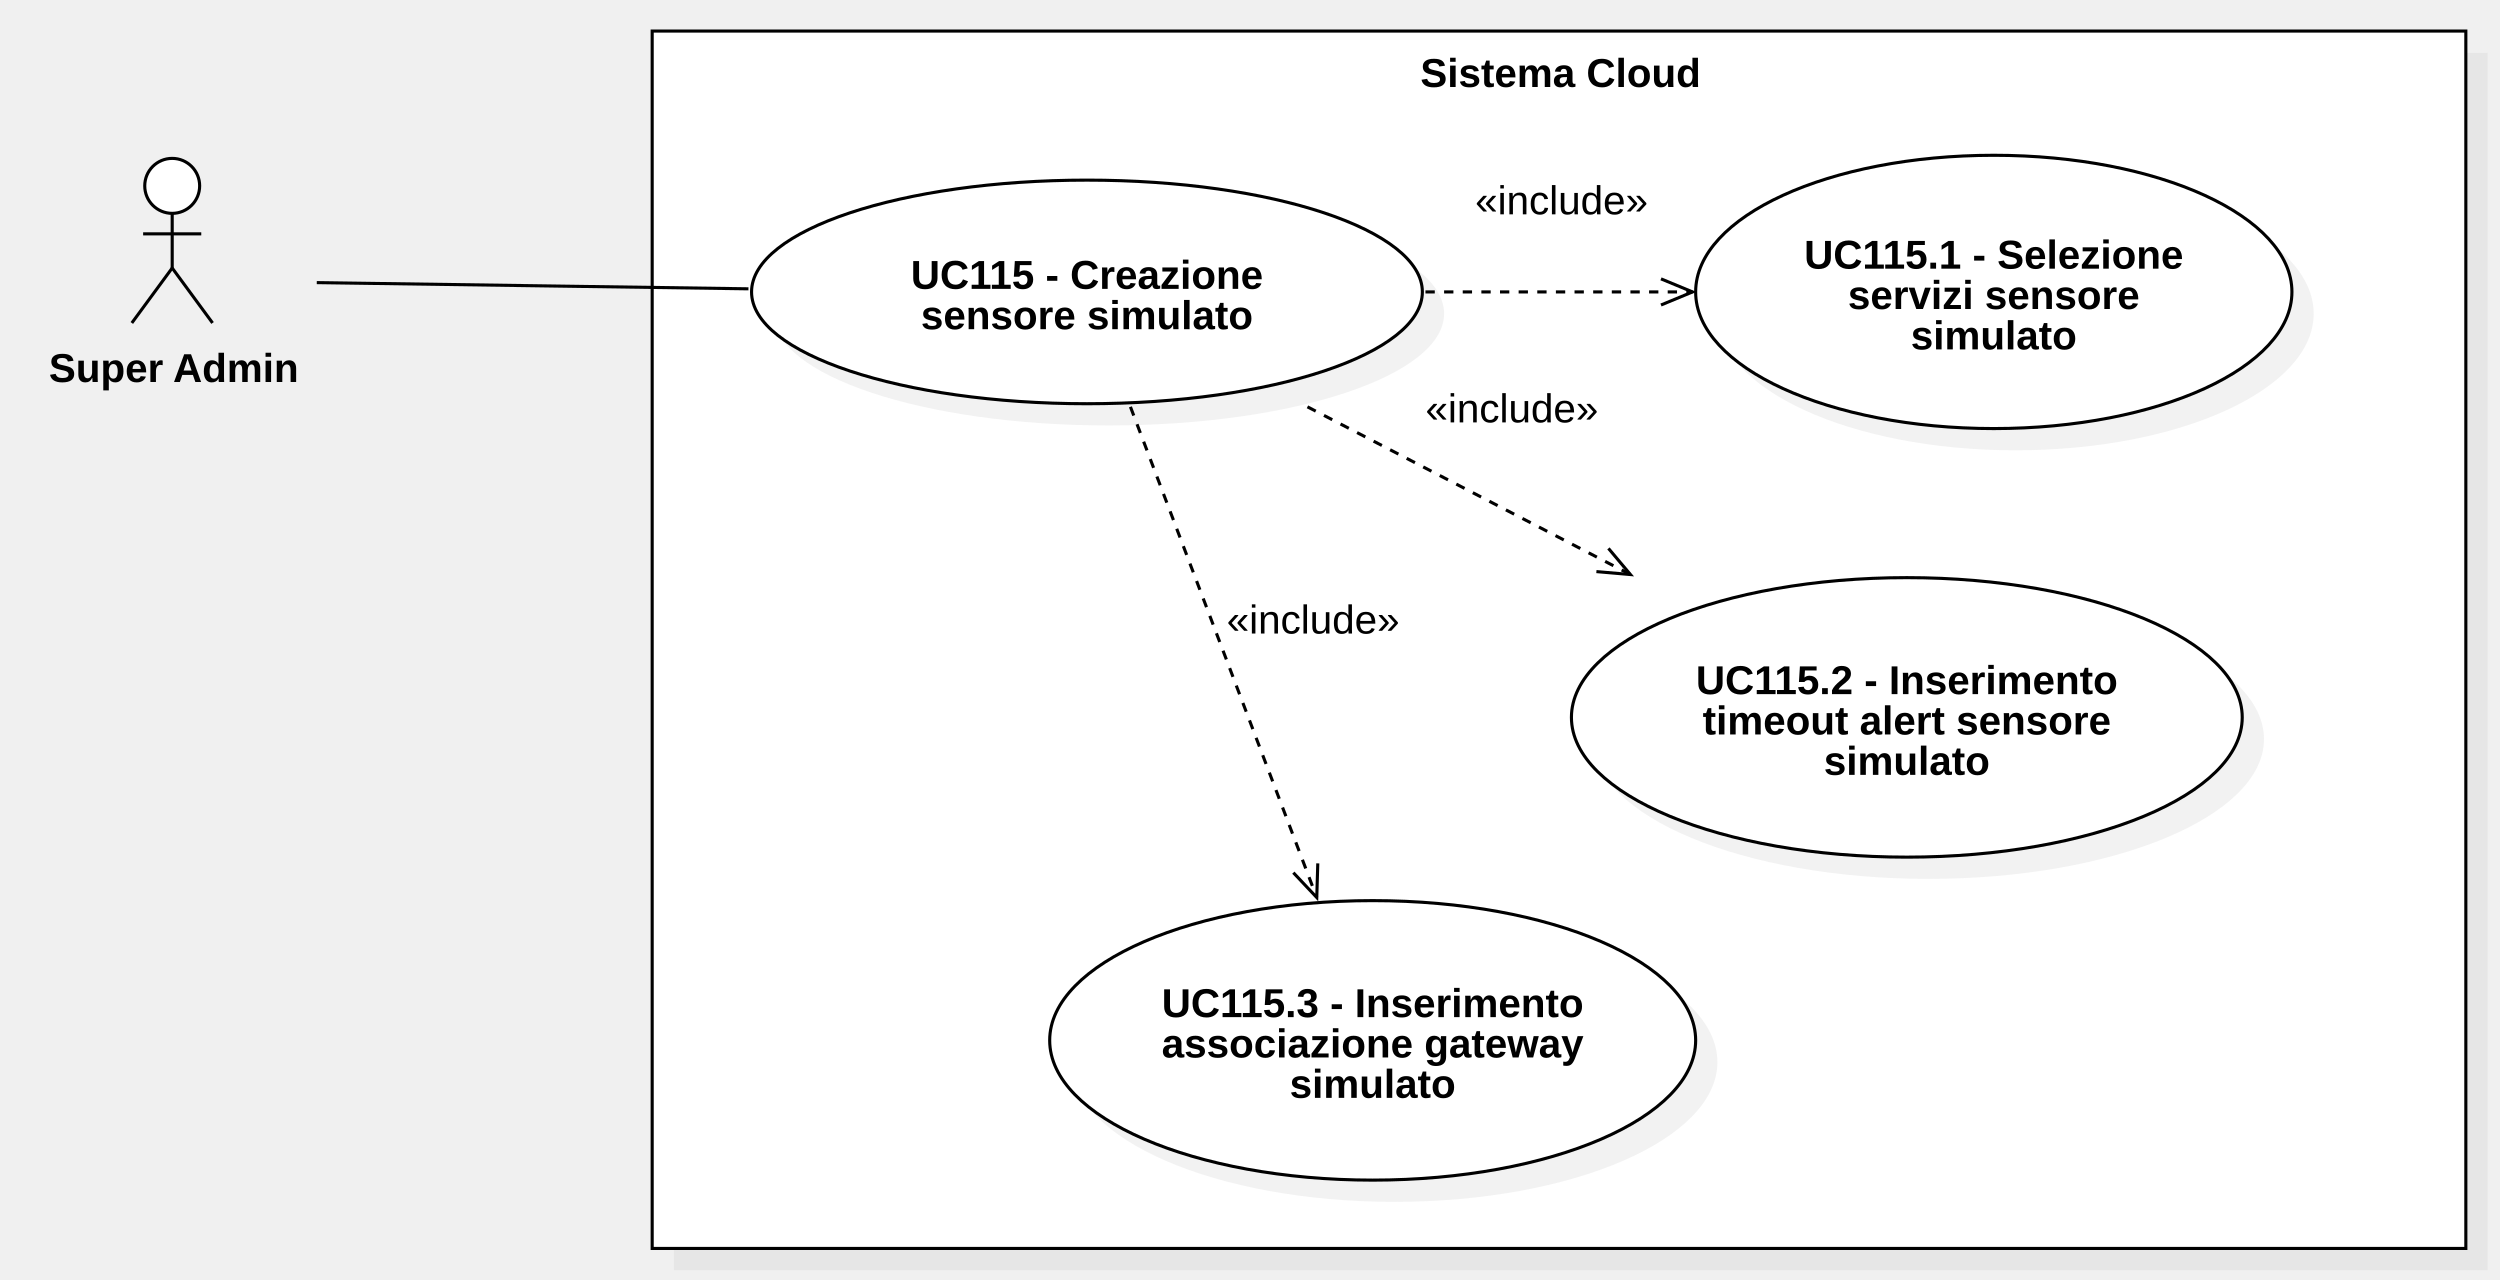
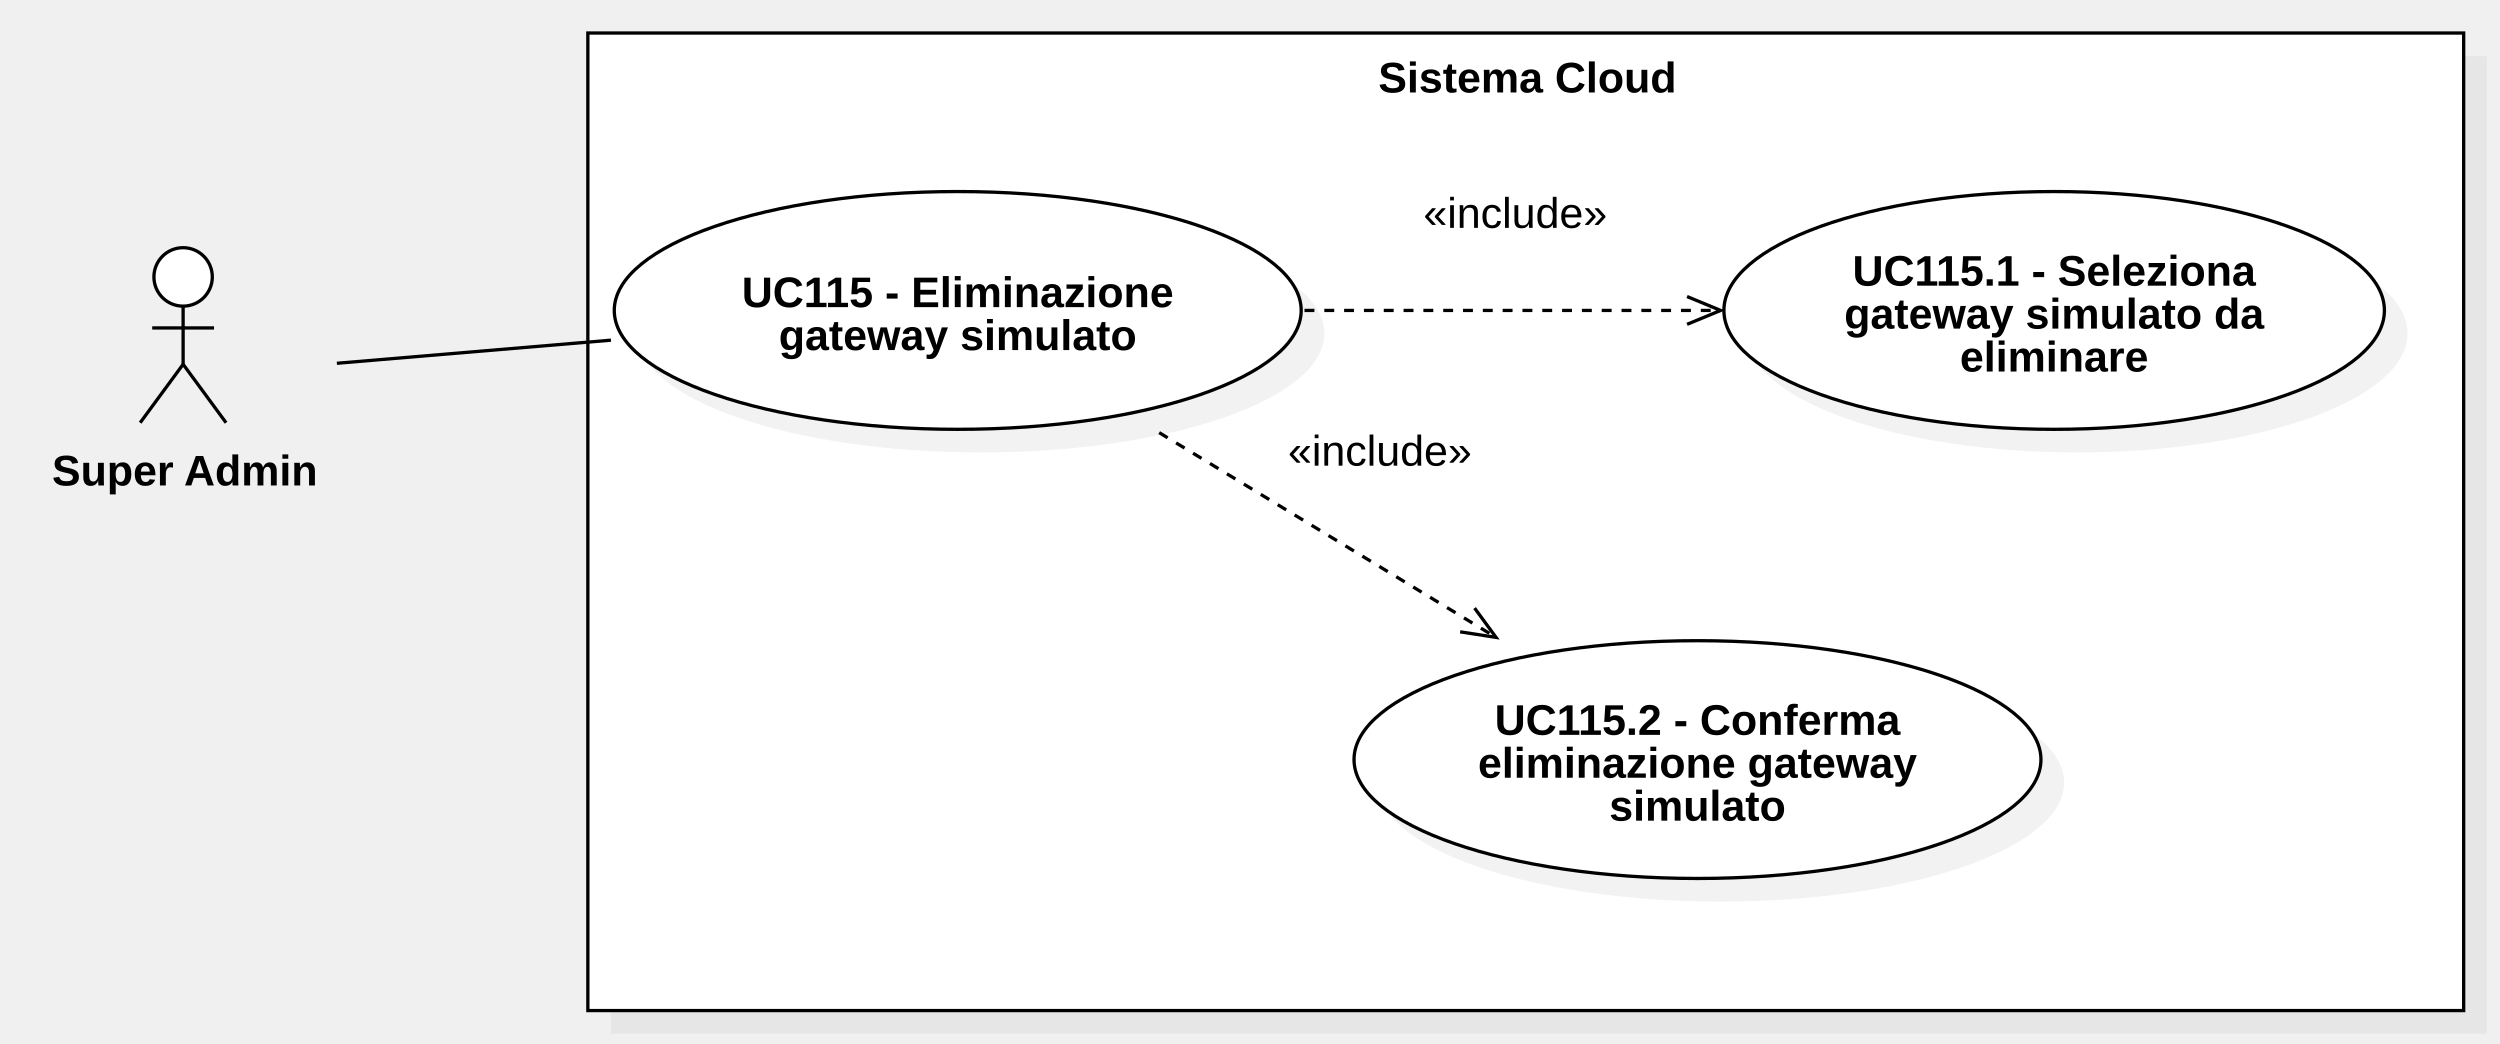
- <svg xmlns="http://www.w3.org/2000/svg" version="1.1" width="805" height="412">
+ <svg xmlns="http://www.w3.org/2000/svg" version="1.1" width="757" height="316">
  <defs />
  <g>
    <g>
-       <rect fill="#C0C0C0" stroke="none" x="464" y="418" width="584" height="392" transform="matrix(1 0 0 1 -247 -401)" fill-opacity="0.2" />
+       <rect fill="#C0C0C0" stroke="none" x="456" y="466" width="568" height="296" transform="matrix(1 0 0 1 -271 -449)" fill-opacity="0.2" />
    </g>
    <g>
-       <rect fill="#ffffff" stroke="none" x="457" y="411" width="584" height="392" transform="matrix(1 0 0 1 -247 -401)" />
+       <rect fill="#ffffff" stroke="none" x="449" y="459" width="568" height="296" transform="matrix(1 0 0 1 -271 -449)" />
    </g>
    <g>
-       <path fill="none" stroke="#000000" paint-order="fill stroke markers" d=" M 210 10 L 794 10 L 794 402 L 210 402 L 210 10 Z Z" stroke-miterlimit="10" stroke-dasharray="" />
+       <path fill="none" stroke="#000000" paint-order="fill stroke markers" d=" M 178 10 L 746 10 L 746 306 L 178 306 L 178 10 Z Z" stroke-miterlimit="10" stroke-dasharray="" />
    </g>
    <g>
      <g>
        <path fill="none" stroke="none" />
-         <text fill="#000000" stroke="none" font-family="Arial" font-size="13px" font-style="normal" font-weight="bold" text-decoration="undefined" x="749.5" y="424.5" text-anchor="middle" dominant-baseline="central" transform="matrix(1 0 0 1 -247 -401)">Sistema Cloud</text>
+         <text fill="#000000" stroke="none" font-family="Arial" font-size="13px" font-style="normal" font-weight="bold" text-decoration="undefined" x="733.5" y="472.5" text-anchor="middle" dominant-baseline="central" transform="matrix(1 0 0 1 -271 -449)">Sistema Cloud</text>
      </g>
    </g>
    <g>
-       <path fill="#ffffff" stroke="none" paint-order="stroke fill markers" d=" M 46.607 59.85 C 46.607 54.962 50.565 51 55.447 51 C 60.329 51 64.287 54.962 64.287 59.85 C 64.287 64.738 60.329 68.7 55.447 68.7 C 50.565 68.7 46.607 64.738 46.607 59.85 Z" />
+       <path fill="#ffffff" stroke="none" paint-order="stroke fill markers" d=" M 46.607 83.85 C 46.607 78.962 50.565 75 55.447 75 C 60.329 75 64.287 78.962 64.287 83.85 C 64.287 88.738 60.329 92.7 55.447 92.7 C 50.565 92.7 46.607 88.738 46.607 83.85 Z" />
    </g>
    <g>
-       <path fill="none" stroke="#000000" paint-order="fill stroke markers" d=" M 46.607 59.85 C 46.607 54.962 50.565 51 55.447 51 C 60.329 51 64.287 54.962 64.287 59.85 C 64.287 64.738 60.329 68.7 55.447 68.7 C 50.565 68.7 46.607 64.738 46.607 59.85 Z" stroke-miterlimit="10" stroke-dasharray="" />
+       <path fill="none" stroke="#000000" paint-order="fill stroke markers" d=" M 46.607 83.85 C 46.607 78.962 50.565 75 55.447 75 C 60.329 75 64.287 78.962 64.287 83.85 C 64.287 88.738 60.329 92.7 55.447 92.7 C 50.565 92.7 46.607 88.738 46.607 83.85 Z" stroke-miterlimit="10" stroke-dasharray="" />
    </g>
    <g>
-       <path fill="none" stroke="#000000" paint-order="fill stroke markers" d=" M 55.447 68.7 L 55.447 86.3" stroke-miterlimit="10" stroke-dasharray="" />
+       <path fill="none" stroke="#000000" paint-order="fill stroke markers" d=" M 55.447 92.7 L 55.447 110.3" stroke-miterlimit="10" stroke-dasharray="" />
    </g>
    <g>
-       <path fill="none" stroke="#000000" paint-order="fill stroke markers" d=" M 46.087 75.3 L 64.807 75.3" stroke-miterlimit="10" stroke-dasharray="" />
+       <path fill="none" stroke="#000000" paint-order="fill stroke markers" d=" M 46.087 99.3 L 64.807 99.3" stroke-miterlimit="10" stroke-dasharray="" />
    </g>
    <g>
-       <path fill="none" stroke="#000000" paint-order="fill stroke markers" d=" M 55.447 86.3 L 42.447 104" stroke-miterlimit="10" stroke-dasharray="" />
+       <path fill="none" stroke="#000000" paint-order="fill stroke markers" d=" M 55.447 110.3 L 42.447 128" stroke-miterlimit="10" stroke-dasharray="" />
    </g>
    <g>
-       <path fill="none" stroke="#000000" paint-order="fill stroke markers" d=" M 55.447 86.3 L 68.447 104" stroke-miterlimit="10" stroke-dasharray="" />
+       <path fill="none" stroke="#000000" paint-order="fill stroke markers" d=" M 55.447 110.3 L 68.447 128" stroke-miterlimit="10" stroke-dasharray="" />
    </g>
    <g>
      <g>
        <path fill="none" stroke="none" />
-         <text fill="#000000" stroke="none" font-family="Arial" font-size="13px" font-style="normal" font-weight="bold" text-decoration="undefined" x="302.947" y="519.5" text-anchor="middle" dominant-baseline="central" transform="matrix(1 0 0 1 -247 -401)">Super Admin</text>
+         <text fill="#000000" stroke="none" font-family="Arial" font-size="13px" font-style="normal" font-weight="bold" text-decoration="undefined" x="326.947" y="591.5" text-anchor="middle" dominant-baseline="central" transform="matrix(1 0 0 1 -271 -449)">Super Admin</text>
      </g>
    </g>
    <g>
-       <path fill="#C0C0C0" stroke="none" paint-order="stroke fill markers" d=" M 249 101 C 249 81.118 297.353 65 357 65 C 416.647 65 465 81.118 465 101 C 465 120.882 416.647 137 357 137 C 297.353 137 249 120.882 249 101 Z" fill-opacity="0.2" />
+       <path fill="#C0C0C0" stroke="none" paint-order="stroke fill markers" d=" M 193 101 C 193 81.118 239.562 65 297 65 C 354.438 65 401 81.118 401 101 C 401 120.882 354.438 137 297 137 C 239.562 137 193 120.882 193 101 Z" fill-opacity="0.2" />
    </g>
    <g>
-       <path fill="#ffffff" stroke="none" paint-order="stroke fill markers" d=" M 242 94 C 242 74.118 290.353 58 350 58 C 409.647 58 458 74.118 458 94 C 458 113.882 409.647 130 350 130 C 290.353 130 242 113.882 242 94 Z" />
+       <path fill="#ffffff" stroke="none" paint-order="stroke fill markers" d=" M 186 94 C 186 74.118 232.562 58 290 58 C 347.438 58 394 74.118 394 94 C 394 113.882 347.438 130 290 130 C 232.562 130 186 113.882 186 94 Z" />
    </g>
    <g>
-       <path fill="none" stroke="#000000" paint-order="fill stroke markers" d=" M 242 94 C 242 74.118 290.353 58 350 58 C 409.647 58 458 74.118 458 94 C 458 113.882 409.647 130 350 130 C 290.353 130 242 113.882 242 94 Z" stroke-miterlimit="10" stroke-dasharray="" />
+       <path fill="none" stroke="#000000" paint-order="fill stroke markers" d=" M 186 94 C 186 74.118 232.562 58 290 58 C 347.438 58 394 74.118 394 94 C 394 113.882 347.438 130 290 130 C 232.562 130 186 113.882 186 94 Z" stroke-miterlimit="10" stroke-dasharray="" />
    </g>
    <g>
      <g>
        <path fill="none" stroke="none" />
-         <text fill="#000000" stroke="none" font-family="Arial" font-size="13px" font-style="normal" font-weight="bold" text-decoration="undefined" x="597" y="489.5" text-anchor="middle" dominant-baseline="central" transform="matrix(1 0 0 1 -247 -401)">UC115 - Creazione</text>
-         <text fill="#000000" stroke="none" font-family="Arial" font-size="13px" font-style="normal" font-weight="bold" text-decoration="undefined" x="597" y="502.5" text-anchor="middle" dominant-baseline="central" transform="matrix(1 0 0 1 -247 -401)">sensore simulato</text>
+         <text fill="#000000" stroke="none" font-family="Arial" font-size="13px" font-style="normal" font-weight="bold" text-decoration="undefined" x="561" y="537.5" text-anchor="middle" dominant-baseline="central" transform="matrix(1 0 0 1 -271 -449)">UC115 - Eliminazione</text>
+         <text fill="#000000" stroke="none" font-family="Arial" font-size="13px" font-style="normal" font-weight="bold" text-decoration="undefined" x="561" y="550.5" text-anchor="middle" dominant-baseline="central" transform="matrix(1 0 0 1 -271 -449)">gateway simulato</text>
      </g>
    </g>
    <g>
-       <path fill="none" stroke="#000000" paint-order="fill stroke markers" d=" M 102 91 L 241 93" stroke-miterlimit="10" stroke-dasharray="" />
+       <path fill="#C0C0C0" stroke="none" paint-order="stroke fill markers" d=" M 529 101 C 529 81.118 573.772 65 629 65 C 684.228 65 729 81.118 729 101 C 729 120.882 684.228 137 629 137 C 573.772 137 529 120.882 529 101 Z" fill-opacity="0.2" />
    </g>
    <g>
-       <path fill="#C0C0C0" stroke="none" paint-order="stroke fill markers" d=" M 553 101 C 553 76.699 595.981 57 649 57 C 702.019 57 745 76.699 745 101 C 745 125.301 702.019 145 649 145 C 595.981 145 553 125.301 553 101 Z" fill-opacity="0.2" />
+       <path fill="#ffffff" stroke="none" paint-order="stroke fill markers" d=" M 522 94 C 522 74.118 566.772 58 622 58 C 677.228 58 722 74.118 722 94 C 722 113.882 677.228 130 622 130 C 566.772 130 522 113.882 522 94 Z" />
    </g>
    <g>
-       <path fill="#ffffff" stroke="none" paint-order="stroke fill markers" d=" M 546 94 C 546 69.699 588.981 50 642 50 C 695.019 50 738 69.699 738 94 C 738 118.301 695.019 138 642 138 C 588.981 138 546 118.301 546 94 Z" />
-     </g>
-     <g>
-       <path fill="none" stroke="#000000" paint-order="fill stroke markers" d=" M 546 94 C 546 69.699 588.981 50 642 50 C 695.019 50 738 69.699 738 94 C 738 118.301 695.019 138 642 138 C 588.981 138 546 118.301 546 94 Z" stroke-miterlimit="10" stroke-dasharray="" />
+       <path fill="none" stroke="#000000" paint-order="fill stroke markers" d=" M 522 94 C 522 74.118 566.772 58 622 58 C 677.228 58 722 74.118 722 94 C 722 113.882 677.228 130 622 130 C 566.772 130 522 113.882 522 94 Z" stroke-miterlimit="10" stroke-dasharray="" />
    </g>
    <g>
      <g>
        <path fill="none" stroke="none" />
-         <text fill="#000000" stroke="none" font-family="Arial" font-size="13px" font-style="normal" font-weight="bold" text-decoration="undefined" x="889" y="483" text-anchor="middle" dominant-baseline="central" transform="matrix(1 0 0 1 -247 -401)">UC115.1 - Selezione</text>
-         <text fill="#000000" stroke="none" font-family="Arial" font-size="13px" font-style="normal" font-weight="bold" text-decoration="undefined" x="889" y="496" text-anchor="middle" dominant-baseline="central" transform="matrix(1 0 0 1 -247 -401)">servizi sensore</text>
-         <text fill="#000000" stroke="none" font-family="Arial" font-size="13px" font-style="normal" font-weight="bold" text-decoration="undefined" x="889" y="509" text-anchor="middle" dominant-baseline="central" transform="matrix(1 0 0 1 -247 -401)">simulato</text>
+         <text fill="#000000" stroke="none" font-family="Arial" font-size="13px" font-style="normal" font-weight="bold" text-decoration="undefined" x="893" y="531" text-anchor="middle" dominant-baseline="central" transform="matrix(1 0 0 1 -271 -449)">UC115.1 - Seleziona</text>
+         <text fill="#000000" stroke="none" font-family="Arial" font-size="13px" font-style="normal" font-weight="bold" text-decoration="undefined" x="893" y="544" text-anchor="middle" dominant-baseline="central" transform="matrix(1 0 0 1 -271 -449)">gateway simulato da</text>
+         <text fill="#000000" stroke="none" font-family="Arial" font-size="13px" font-style="normal" font-weight="bold" text-decoration="undefined" x="893" y="557" text-anchor="middle" dominant-baseline="central" transform="matrix(1 0 0 1 -271 -449)">eliminare</text>
      </g>
    </g>
    <g>
-       <path fill="#C0C0C0" stroke="none" paint-order="stroke fill markers" d=" M 513 238 C 513 213.147 561.353 193 621 193 C 680.647 193 729 213.147 729 238 C 729 262.853 680.647 283 621 283 C 561.353 283 513 262.853 513 238 Z" fill-opacity="0.2" />
+       <path fill="#C0C0C0" stroke="none" paint-order="stroke fill markers" d=" M 417 237 C 417 217.118 463.562 201 521 201 C 578.438 201 625 217.118 625 237 C 625 256.882 578.438 273 521 273 C 463.562 273 417 256.882 417 237 Z" fill-opacity="0.2" />
    </g>
    <g>
-       <path fill="#ffffff" stroke="none" paint-order="stroke fill markers" d=" M 506 231 C 506 206.147 554.353 186 614 186 C 673.647 186 722 206.147 722 231 C 722 255.853 673.647 276 614 276 C 554.353 276 506 255.853 506 231 Z" />
+       <path fill="#ffffff" stroke="none" paint-order="stroke fill markers" d=" M 410 230 C 410 210.118 456.562 194 514 194 C 571.438 194 618 210.118 618 230 C 618 249.882 571.438 266 514 266 C 456.562 266 410 249.882 410 230 Z" />
    </g>
    <g>
-       <path fill="none" stroke="#000000" paint-order="fill stroke markers" d=" M 506 231 C 506 206.147 554.353 186 614 186 C 673.647 186 722 206.147 722 231 C 722 255.853 673.647 276 614 276 C 554.353 276 506 255.853 506 231 Z" stroke-miterlimit="10" stroke-dasharray="" />
+       <path fill="none" stroke="#000000" paint-order="fill stroke markers" d=" M 410 230 C 410 210.118 456.562 194 514 194 C 571.438 194 618 210.118 618 230 C 618 249.882 571.438 266 514 266 C 456.562 266 410 249.882 410 230 Z" stroke-miterlimit="10" stroke-dasharray="" />
    </g>
    <g>
      <g>
        <path fill="none" stroke="none" />
-         <text fill="#000000" stroke="none" font-family="Arial" font-size="13px" font-style="normal" font-weight="bold" text-decoration="undefined" x="861" y="620" text-anchor="middle" dominant-baseline="central" transform="matrix(1 0 0 1 -247 -401)">UC115.2 - Inserimento</text>
-         <text fill="#000000" stroke="none" font-family="Arial" font-size="13px" font-style="normal" font-weight="bold" text-decoration="undefined" x="861" y="633" text-anchor="middle" dominant-baseline="central" transform="matrix(1 0 0 1 -247 -401)">timeout alert sensore</text>
-         <text fill="#000000" stroke="none" font-family="Arial" font-size="13px" font-style="normal" font-weight="bold" text-decoration="undefined" x="861" y="646" text-anchor="middle" dominant-baseline="central" transform="matrix(1 0 0 1 -247 -401)">simulato</text>
+         <text fill="#000000" stroke="none" font-family="Arial" font-size="13px" font-style="normal" font-weight="bold" text-decoration="undefined" x="785" y="667" text-anchor="middle" dominant-baseline="central" transform="matrix(1 0 0 1 -271 -449)">UC115.2 - Conferma</text>
+         <text fill="#000000" stroke="none" font-family="Arial" font-size="13px" font-style="normal" font-weight="bold" text-decoration="undefined" x="785" y="680" text-anchor="middle" dominant-baseline="central" transform="matrix(1 0 0 1 -271 -449)">eliminazione gateway</text>
+         <text fill="#000000" stroke="none" font-family="Arial" font-size="13px" font-style="normal" font-weight="bold" text-decoration="undefined" x="785" y="693" text-anchor="middle" dominant-baseline="central" transform="matrix(1 0 0 1 -271 -449)">simulato</text>
      </g>
    </g>
    <g>
-       <path fill="#C0C0C0" stroke="none" paint-order="stroke fill markers" d=" M 345 342 C 345 317.147 391.562 297 449 297 C 506.438 297 553 317.147 553 342 C 553 366.853 506.438 387 449 387 C 391.562 387 345 366.853 345 342 Z" fill-opacity="0.2" />
+       <path fill="none" stroke="#000000" paint-order="fill stroke markers" d=" M 102 110 L 185 103" stroke-miterlimit="10" stroke-dasharray="" />
    </g>
    <g>
-       <path fill="#ffffff" stroke="none" paint-order="stroke fill markers" d=" M 338 335 C 338 310.147 384.562 290 442 290 C 499.438 290 546 310.147 546 335 C 546 359.853 499.438 380 442 380 C 384.562 380 338 359.853 338 335 Z" />
+       <path fill="none" stroke="#000000" paint-order="fill stroke markers" d=" M 395 94 L 521 94" stroke-miterlimit="10" stroke-dasharray="3" />
    </g>
    <g>
-       <path fill="none" stroke="#000000" paint-order="fill stroke markers" d=" M 338 335 C 338 310.147 384.562 290 442 290 C 499.438 290 546 310.147 546 335 C 546 359.853 499.438 380 442 380 C 384.562 380 338 359.853 338 335 Z" stroke-miterlimit="10" stroke-dasharray="" />
+       <path fill="none" stroke="#000000" paint-order="fill stroke markers" d=" M 510.837 98.21 L 521 94 L 510.837 89.79" stroke-miterlimit="10" stroke-dasharray="" />
+     </g>
+     <g>
+       <rect fill="#ffffff" stroke="none" x="702" y="507" width="55.656" height="13" transform="matrix(1 0 0 1 -271 -449)" />
    </g>
    <g>
      <g>
        <path fill="none" stroke="none" />
-         <text fill="#000000" stroke="none" font-family="Arial" font-size="13px" font-style="normal" font-weight="bold" text-decoration="undefined" x="689" y="724" text-anchor="middle" dominant-baseline="central" transform="matrix(1 0 0 1 -247 -401)">UC115.3 - Inserimento</text>
-         <text fill="#000000" stroke="none" font-family="Arial" font-size="13px" font-style="normal" font-weight="bold" text-decoration="undefined" x="689" y="737" text-anchor="middle" dominant-baseline="central" transform="matrix(1 0 0 1 -247 -401)">associazione gateway</text>
-         <text fill="#000000" stroke="none" font-family="Arial" font-size="13px" font-style="normal" font-weight="bold" text-decoration="undefined" x="689" y="750" text-anchor="middle" dominant-baseline="central" transform="matrix(1 0 0 1 -247 -401)">simulato</text>
+         <text fill="#000000" stroke="none" font-family="Arial" font-size="13px" font-style="normal" font-weight="normal" text-decoration="undefined" x="729.828" y="513.5" text-anchor="middle" dominant-baseline="central" transform="matrix(1 0 0 1 -271 -449)">«include»</text>
      </g>
    </g>
    <g>
-       <path fill="none" stroke="#000000" paint-order="fill stroke markers" d=" M 364 131 L 424 289" stroke-miterlimit="10" stroke-dasharray="3" />
+       <path fill="none" stroke="#000000" paint-order="fill stroke markers" d=" M 351 131 L 453 193" stroke-miterlimit="10" stroke-dasharray="3" />
    </g>
    <g>
-       <path fill="none" stroke="#000000" paint-order="fill stroke markers" d=" M 416.457 280.994 L 424 289 L 424.327 278.005" stroke-miterlimit="10" stroke-dasharray="" />
+       <path fill="none" stroke="#000000" paint-order="fill stroke markers" d=" M 442.129 191.318 L 453 193 L 446.502 184.124" stroke-miterlimit="10" stroke-dasharray="" />
    </g>
    <g>
-       <rect fill="#ffffff" stroke="none" x="642" y="594" width="55.656" height="13" transform="matrix(1 0 0 1 -247 -401)" />
+       <rect fill="#ffffff" stroke="none" x="661" y="579" width="55.656" height="13" transform="matrix(1 0 0 1 -271 -449)" />
    </g>
    <g>
      <g>
        <path fill="none" stroke="none" />
-         <text fill="#000000" stroke="none" font-family="Arial" font-size="13px" font-style="normal" font-weight="normal" text-decoration="undefined" x="669.828" y="600.5" text-anchor="middle" dominant-baseline="central" transform="matrix(1 0 0 1 -247 -401)">«include»</text>
-       </g>
-     </g>
-     <g>
-       <path fill="none" stroke="#000000" paint-order="fill stroke markers" d=" M 421 131 L 525 185" stroke-miterlimit="10" stroke-dasharray="3" />
-     </g>
-     <g>
-       <path fill="none" stroke="#000000" paint-order="fill stroke markers" d=" M 514.041 184.053 L 525 185 L 517.92 176.581" stroke-miterlimit="10" stroke-dasharray="" />
-     </g>
-     <g>
-       <rect fill="#ffffff" stroke="none" x="706" y="526" width="55.656" height="13" transform="matrix(1 0 0 1 -247 -401)" />
-     </g>
-     <g>
-       <g>
-         <path fill="none" stroke="none" />
-         <text fill="#000000" stroke="none" font-family="Arial" font-size="13px" font-style="normal" font-weight="normal" text-decoration="undefined" x="733.828" y="532.5" text-anchor="middle" dominant-baseline="central" transform="matrix(1 0 0 1 -247 -401)">«include»</text>
-       </g>
-     </g>
-     <g>
-       <path fill="none" stroke="#000000" paint-order="fill stroke markers" d=" M 459 94 L 545 94" stroke-miterlimit="10" stroke-dasharray="3" />
-     </g>
-     <g>
-       <path fill="none" stroke="#000000" paint-order="fill stroke markers" d=" M 534.837 98.21 L 545 94 L 534.837 89.79" stroke-miterlimit="10" stroke-dasharray="" />
-     </g>
-     <g>
-       <rect fill="#ffffff" stroke="none" x="722" y="459" width="55.656" height="13" transform="matrix(1 0 0 1 -247 -401)" />
-     </g>
-     <g>
-       <g>
-         <path fill="none" stroke="none" />
-         <text fill="#000000" stroke="none" font-family="Arial" font-size="13px" font-style="normal" font-weight="normal" text-decoration="undefined" x="749.828" y="465.5" text-anchor="middle" dominant-baseline="central" transform="matrix(1 0 0 1 -247 -401)">«include»</text>
+         <text fill="#000000" stroke="none" font-family="Arial" font-size="13px" font-style="normal" font-weight="normal" text-decoration="undefined" x="688.828" y="585.5" text-anchor="middle" dominant-baseline="central" transform="matrix(1 0 0 1 -271 -449)">«include»</text>
      </g>
    </g>
  </g>
</svg>
